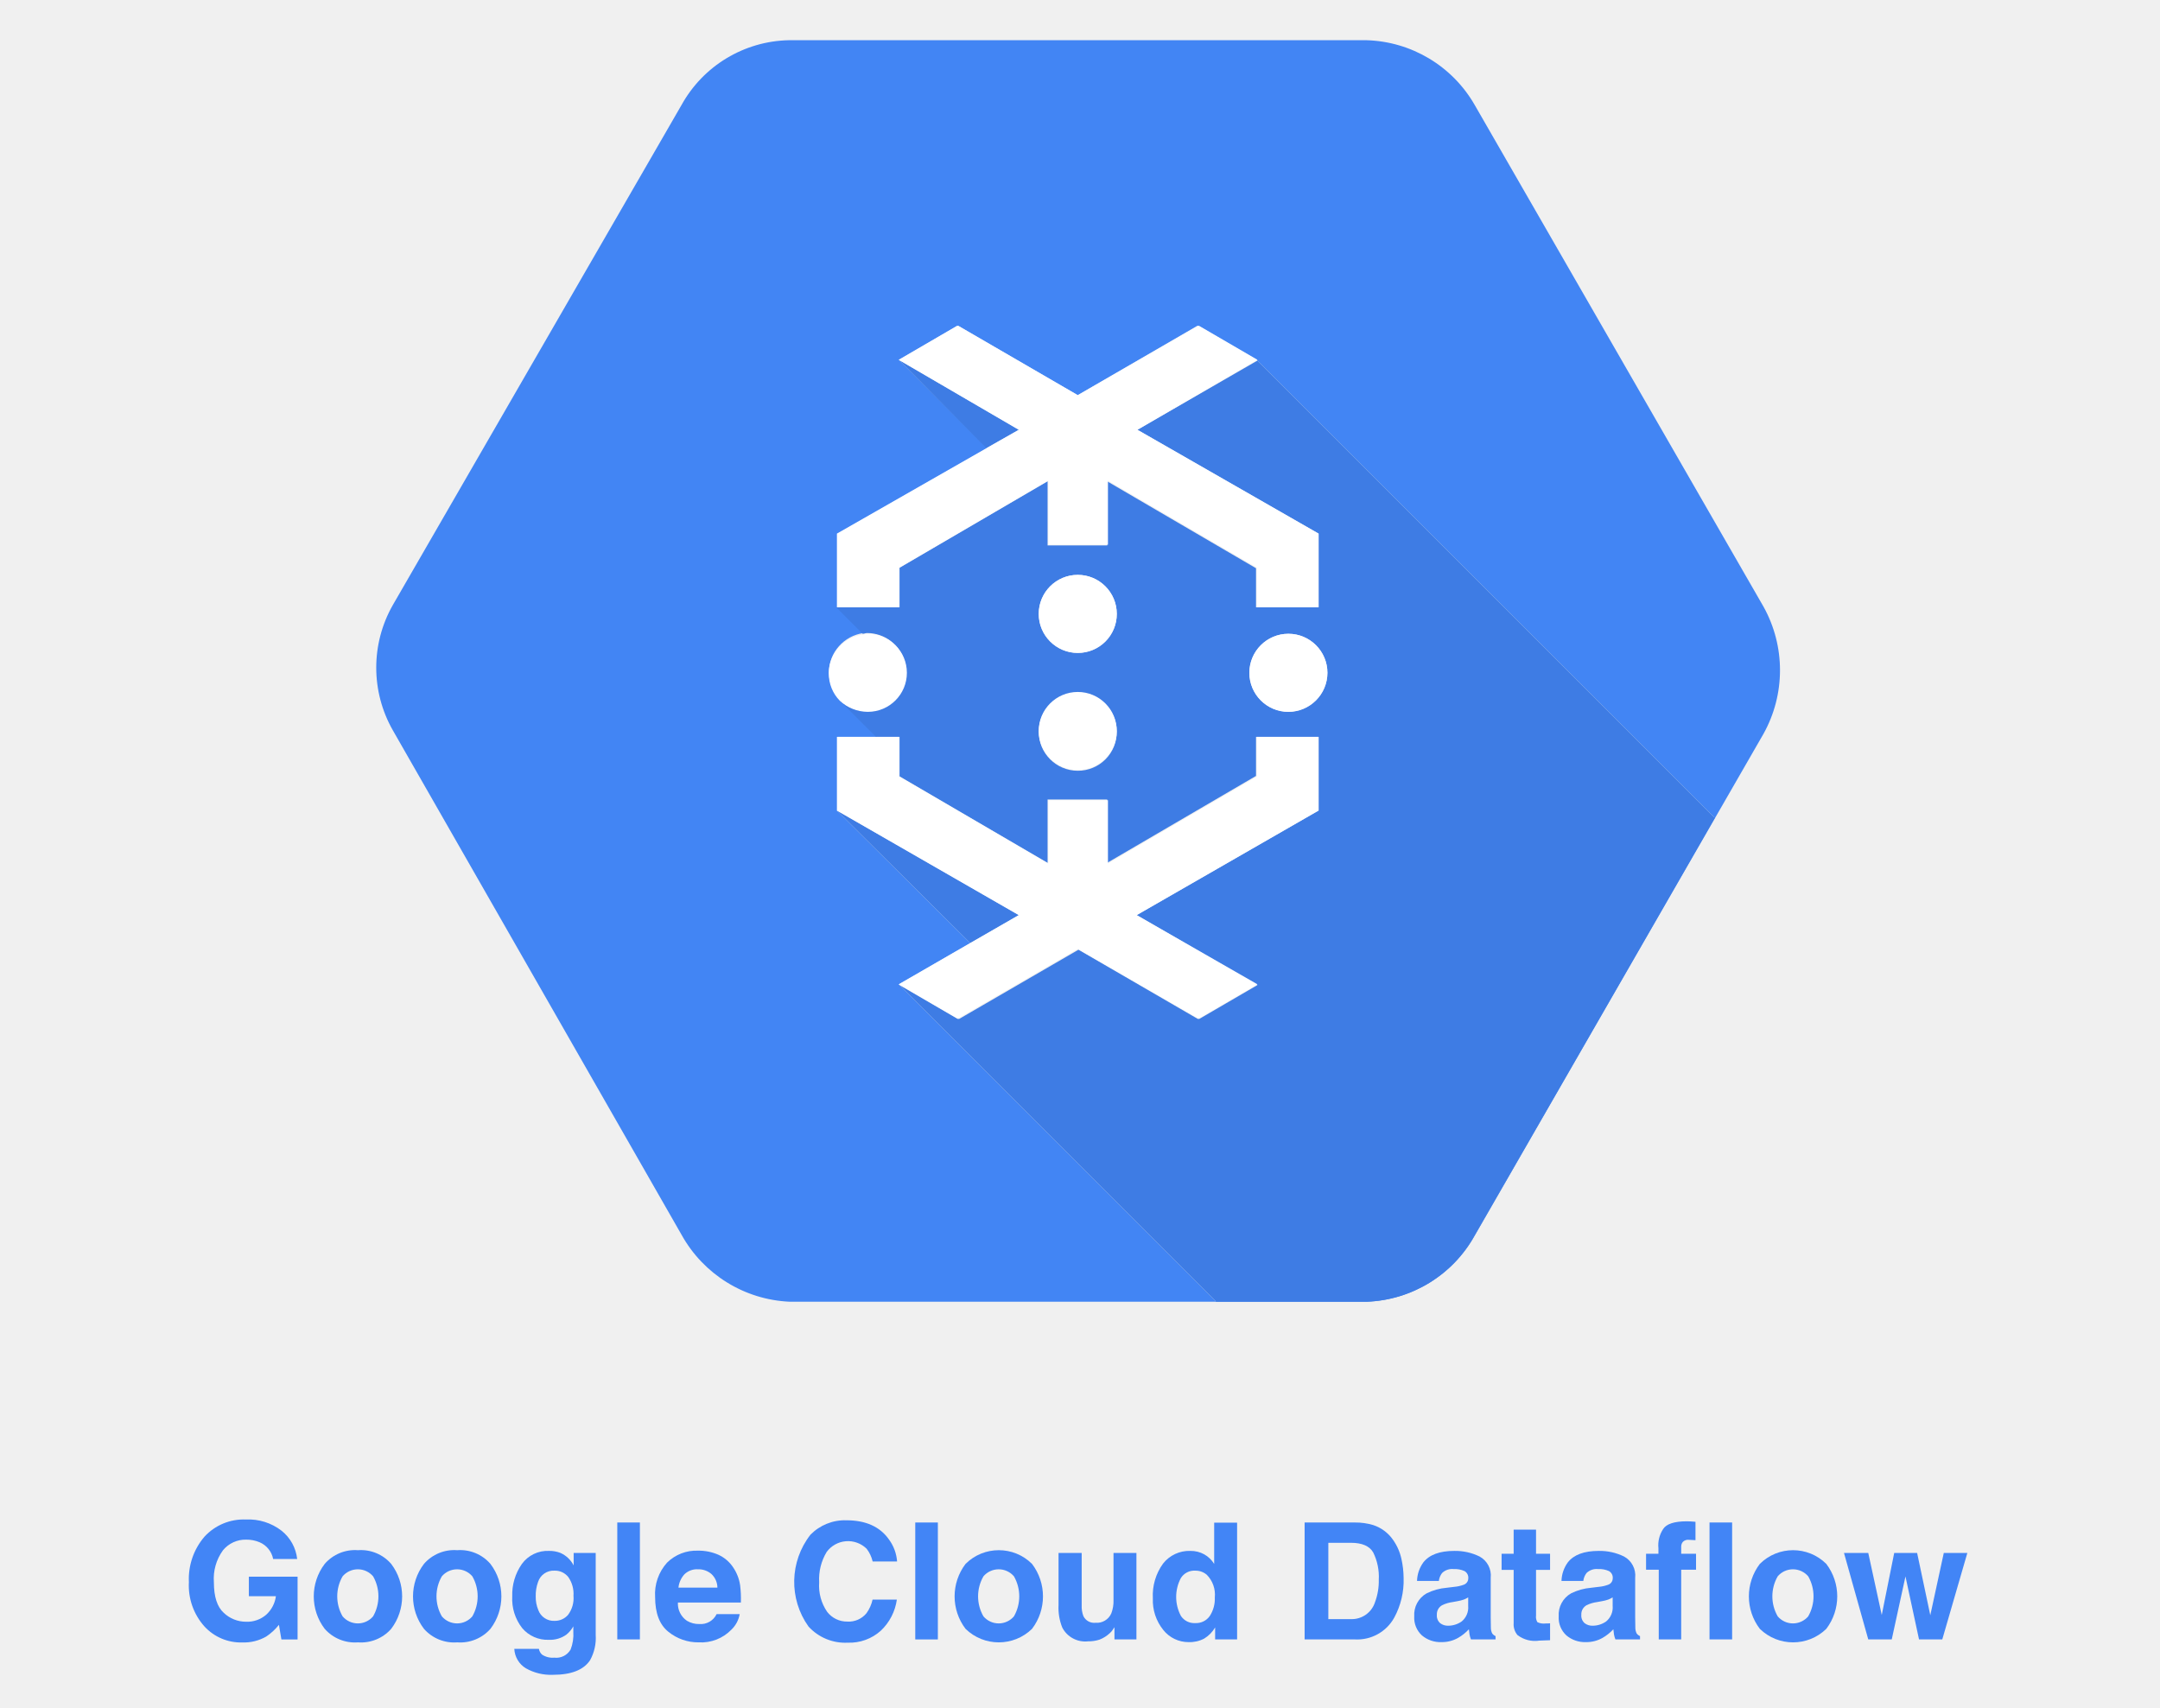
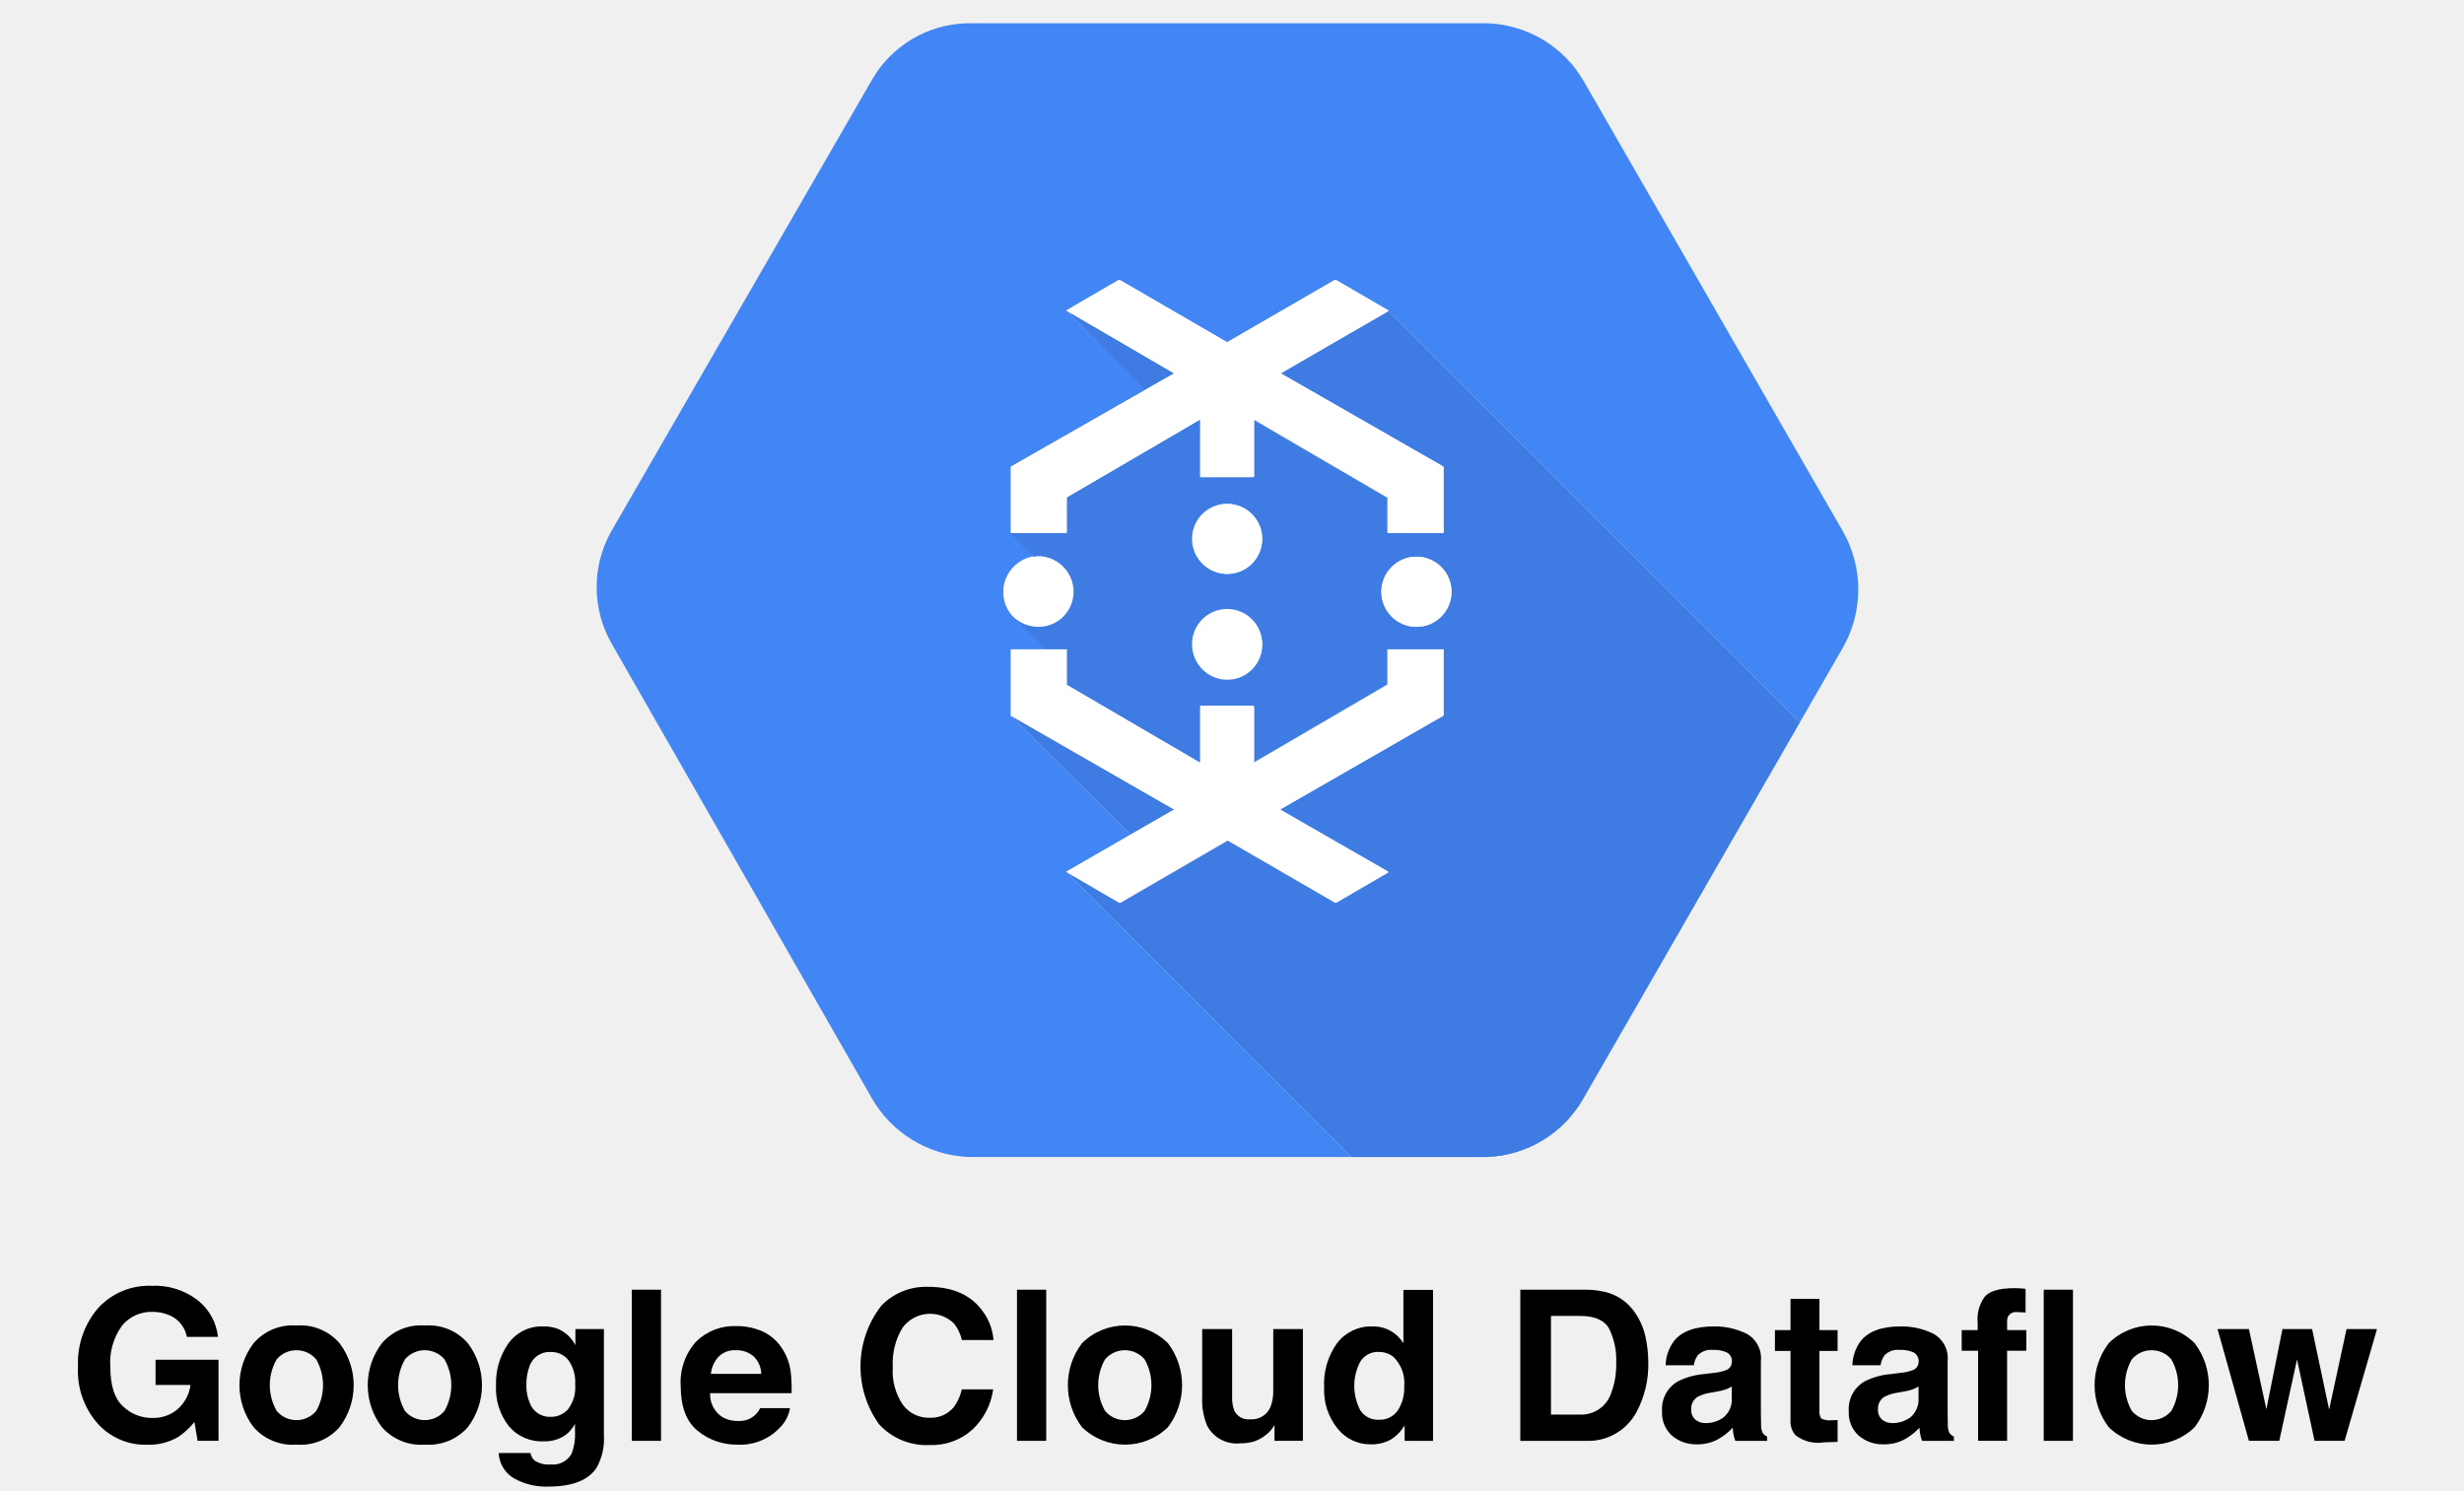
- <svg xmlns="http://www.w3.org/2000/svg" id="Layer_1" data-name="Layer 1" viewBox="0 0 293.28 231.92">
+ <svg xmlns="http://www.w3.org/2000/svg" id="Layer_1" data-name="Layer 1" viewBox="0 0 433.333 262.08">
  <defs>
-     <style>.cls-1{fill:#4285f4;}.cls-2{opacity:0.07;}.cls-2,.cls-4{isolation:isolate;}.cls-3{fill:#fff;}.cls-5{fill:#4285f6;}</style>
+     <style>.cls-1{fill:#4285f4;}.cls-2{opacity:0.07;isolation:isolate;}.cls-3{fill:#fff;}</style>
  </defs>
-   <path class="cls-1" d="M239.435,82.36l-39.2-68.1a17.513,17.513,0,0,0-14.7-8.8h-78.4a17.052,17.052,0,0,0-14.6,8.8l-39.2,67.9a17.18,17.18,0,0,0,0,17l39.2,68.5a17.677,17.677,0,0,0,14.7,9.1h78.3a17.494,17.494,0,0,0,14.7-9l39.2-68.1A17.752,17.752,0,0,0,239.435,82.36Zm-39.2,85.3a17.494,17.494,0,0,1-14.7,9h-20.5l-43-43,9.7-5.6-18.1-18,.1-.1v-9.9h5.3l-5-5v-.1a5.582,5.582,0,0,1-1.5-3.7,5.469,5.469,0,0,1,4.7-5.3l-3.6-3.6.1-.1v-9.8l20.3-11.6-12-12,7.9-4.6h.2l16.2,9.4,16.2-9.4h.2l7.9,4.6,62.1,62.1Z" />
-   <path class="cls-1" d="M154.435,58.36l24.6,14.1v10h-8.5v-5.3l-20.2-11.8v8.7h-8.1v-8.7l-20.2,11.8v5.3h-8.4v-.1l-.1.1,3.6,3.6c.2,0,.4-.1.6-.1a5.3,5.3,0,1,1-3.8,9v.1l5,5h3.1v5.3l20.2,11.8v-8.6h8.1v8.6l20.2-11.8v-5.3h8.5v10l-24.7,14.2,16.4,9.5-7.9,4.6h-.2l-16.2-9.4-16.2,9.4h-.2l-7.9-4.6,43,43h20.4a17.494,17.494,0,0,0,14.7-9l32.6-56.7-62.1-62.1Zm-8.1,46.3a5.3,5.3,0,1,1,5.3-5.3A5.271,5.271,0,0,1,146.335,104.66Zm0-16a5.3,5.3,0,1,1,5.3-5.3A5.271,5.271,0,0,1,146.335,88.66Zm28.6,8a5.3,5.3,0,1,1,5.3-5.3A5.335,5.335,0,0,1,174.935,96.66Z" />
-   <path class="cls-2" d="M154.435,58.36l24.6,14.1v10h-8.5v-5.3l-20.2-11.8v8.7h-8.1v-8.7l-20.2,11.8v5.3h-8.4v-.1l-.1.1,3.6,3.6c.2,0,.4-.1.6-.1a5.3,5.3,0,1,1-3.8,9v.1l5,5h3.1v5.3l20.2,11.8v-8.6h8.1v8.6l20.2-11.8v-5.3h8.5v10l-24.7,14.2,16.4,9.5-7.9,4.6h-.2l-16.2-9.4-16.2,9.4h-.2l-7.9-4.6,43,43h20.4a17.494,17.494,0,0,0,14.7-9l32.6-56.7-62.1-62.1Zm-8.1,46.3a5.3,5.3,0,1,1,5.3-5.3A5.271,5.271,0,0,1,146.335,104.66Zm0-16a5.3,5.3,0,1,1,5.3-5.3A5.271,5.271,0,0,1,146.335,88.66Zm28.6,8a5.3,5.3,0,1,1,5.3-5.3A5.335,5.335,0,0,1,174.935,96.66Z" />
-   <polygon class="cls-1" points="113.635 110.06 113.635 109.96 113.635 110.06 131.735 128.06 138.335 124.26 113.635 110.06" />
-   <polygon class="cls-2" points="113.635 110.06 113.635 109.96 113.635 110.06 131.735 128.06 138.335 124.26 113.635 110.06" />
-   <polygon class="cls-1" points="122.035 48.86 133.935 60.86 138.335 58.36 122.035 48.86" />
-   <polygon class="cls-2" points="122.035 48.86 133.935 60.86 138.335 58.36 122.035 48.86" />
-   <circle class="cls-3" cx="174.935" cy="91.36" r="5.3" />
-   <path class="cls-3" d="M117.835,96.66a5.3,5.3,0,1,0,0-10.6,1.268,1.268,0,0,0-.6.1,5.316,5.316,0,0,0-4.7,5.3,5.206,5.206,0,0,0,1.5,3.7A5.639,5.639,0,0,0,117.835,96.66Z" />
-   <circle class="cls-3" cx="146.335" cy="83.36" r="5.3" />
-   <circle class="cls-3" cx="146.335" cy="99.26" r="5.3" />
-   <polygon class="cls-3" points="122.135 82.46 122.135 77.06 142.335 65.26 142.335 73.96 150.435 73.96 150.435 65.26 170.635 77.06 170.635 82.46 179.035 82.46 179.035 72.46 154.435 58.36 170.735 48.86 162.835 44.26 162.635 44.26 146.335 53.66 130.135 44.26 129.935 44.26 122.035 48.86 138.335 58.36 133.935 60.86 113.635 72.46 113.635 82.36 113.635 82.46 122.135 82.46" />
-   <polygon class="cls-3" points="130.135 138.26 146.335 128.86 162.635 138.26 162.835 138.26 170.735 133.66 154.335 124.26 179.035 110.06 179.035 100.06 170.635 100.06 170.635 105.46 150.435 117.26 150.435 108.66 142.335 108.66 142.335 117.26 122.135 105.46 122.135 100.06 119.035 100.06 113.635 100.06 113.635 109.96 113.635 110.06 138.335 124.26 131.735 128.06 122.035 133.66 129.935 138.26 130.135 138.26" />
-   <g id="svg_12" data-name="svg 12" class="cls-4">
-     <path class="cls-5" d="M37.087,211.692a3.108,3.108,0,0,0-1.842-2.273,4.536,4.536,0,0,0-1.82-.355,3.957,3.957,0,0,0-3.151,1.446,6.559,6.559,0,0,0-1.233,4.349q0,2.924,1.335,4.139a4.389,4.389,0,0,0,3.038,1.215,3.938,3.938,0,0,0,2.735-.958,4.133,4.133,0,0,0,1.314-2.51H33.791v-2.65h6.613v8.521H38.207l-.334-1.982a7.602,7.602,0,0,1-1.724,1.588,6.082,6.082,0,0,1-3.231.804,6.716,6.716,0,0,1-5.17-2.186,8.329,8.329,0,0,1-2.101-6.006,8.808,8.808,0,0,1,2.122-6.179,7.231,7.231,0,0,1,5.612-2.325,7.341,7.341,0,0,1,4.864,1.534,5.711,5.711,0,0,1,2.105,3.83Z" />
-     <path class="cls-5" d="M53.115,221.178a5.463,5.463,0,0,1-4.513,1.835,5.464,5.464,0,0,1-4.514-1.835,7.284,7.284,0,0,1,0-8.819,5.428,5.428,0,0,1,4.514-1.862,5.427,5.427,0,0,1,4.513,1.862,7.283,7.283,0,0,1,0,8.819Zm-2.456-1.696a5.482,5.482,0,0,0,0-5.438,2.728,2.728,0,0,0-4.142,0,5.444,5.444,0,0,0,0,5.438,2.719,2.719,0,0,0,4.142,0Z" />
-     <path class="cls-5" d="M66.59,221.178a5.463,5.463,0,0,1-4.513,1.835,5.463,5.463,0,0,1-4.513-1.835,7.284,7.284,0,0,1,0-8.819,5.427,5.427,0,0,1,4.513-1.862,5.427,5.427,0,0,1,4.513,1.862,7.284,7.284,0,0,1,0,8.819Zm-2.456-1.696a5.482,5.482,0,0,0,0-5.438,2.728,2.728,0,0,0-4.142,0,5.447,5.447,0,0,0,0,5.438,2.719,2.719,0,0,0,4.142,0Z" />
-     <path class="cls-5" d="M76.082,210.862a3.691,3.691,0,0,1,1.807,1.702V210.873h2.995v11.138a6.24,6.24,0,0,1-.765,3.426q-1.315,1.982-5.042,1.981a6.869,6.869,0,0,1-3.673-.883,3.26,3.26,0,0,1-1.573-2.639H73.171a1.387,1.387,0,0,0,.42.775,2.592,2.592,0,0,0,1.669.42,2.243,2.243,0,0,0,2.219-1.109,5.624,5.624,0,0,0,.366-2.392v-.754a3.736,3.736,0,0,1-.947,1.131,3.814,3.814,0,0,1-2.381.7,4.503,4.503,0,0,1-3.614-1.589,6.42,6.42,0,0,1-1.352-4.303,7.261,7.261,0,0,1,1.302-4.4,4.299,4.299,0,0,1,3.69-1.782A4.051,4.051,0,0,1,76.082,210.862Zm1.045,8.418a3.773,3.773,0,0,0,.74-2.59,3.98,3.98,0,0,0-.703-2.543,2.294,2.294,0,0,0-1.883-.872,2.217,2.217,0,0,0-2.22,1.519,5.403,5.403,0,0,0-.322,1.993,4.562,4.562,0,0,0,.343,1.82,2.237,2.237,0,0,0,2.231,1.486A2.355,2.355,0,0,0,77.128,219.28Z" />
-     <path class="cls-5" d="M86.883,222.614H83.814v-15.877h3.07Z" />
-     <path class="cls-5" d="M97.529,211.111a4.776,4.776,0,0,1,2.029,1.736,5.771,5.771,0,0,1,.936,2.428,15.021,15.021,0,0,1,.101,2.33H92.043a2.818,2.818,0,0,0,1.228,2.478,3.116,3.116,0,0,0,1.693.441,2.382,2.382,0,0,0,2.336-1.347h3.134A3.832,3.832,0,0,1,99.296,221.3a5.703,5.703,0,0,1-4.417,1.713,6.401,6.401,0,0,1-4.136-1.444q-1.792-1.444-1.792-4.701a6.354,6.354,0,0,1,1.618-4.678,5.658,5.658,0,0,1,4.198-1.629A6.678,6.678,0,0,1,97.529,211.111Zm-4.592,2.651a3.188,3.188,0,0,0-.818,1.817h5.289a2.558,2.558,0,0,0-.818-1.854,2.692,2.692,0,0,0-1.821-.634A2.437,2.437,0,0,0,92.937,213.763Z" />
-     <path class="cls-5" d="M110.04,208.396a6.536,6.536,0,0,1,4.88-1.96q3.964,0,5.797,2.628a5.733,5.733,0,0,1,1.087,2.963h-3.318a4.515,4.515,0,0,0-.813-1.724,3.602,3.602,0,0,0-5.424.425,7.132,7.132,0,0,0-1.023,4.131,6.259,6.259,0,0,0,1.08,4.002,3.385,3.385,0,0,0,2.745,1.33,3.109,3.109,0,0,0,2.603-1.142,5.012,5.012,0,0,0,.822-1.842h3.296a7.153,7.153,0,0,1-2.179,4.223,6.344,6.344,0,0,1-4.491,1.626,6.738,6.738,0,0,1-5.328-2.197,10.415,10.415,0,0,1,.267-12.463Z" />
-     <path class="cls-5" d="M127.341,222.614h-3.069v-15.877h3.069Z" />
-     <path class="cls-5" d="M140.127,221.178a6.468,6.468,0,0,1-9.027,0,7.284,7.284,0,0,1,0-8.819,6.4,6.4,0,0,1,9.027,0,7.284,7.284,0,0,1,0,8.819Zm-2.456-1.696a5.482,5.482,0,0,0,0-5.438,2.728,2.728,0,0,0-4.142,0,5.444,5.444,0,0,0,0,5.438,2.719,2.719,0,0,0,4.142,0Z" />
-     <path class="cls-5" d="M146.869,210.873v7.077a3.716,3.716,0,0,0,.236,1.508,1.629,1.629,0,0,0,1.64.895,2.142,2.142,0,0,0,2.144-1.271,4.616,4.616,0,0,0,.301-1.82V210.873h3.112v11.741h-2.983v-1.659c-.029.036-.101.145-.215.323a2.194,2.194,0,0,1-.408.475,4.265,4.265,0,0,1-1.391.883,4.729,4.729,0,0,1-1.574.237,3.507,3.507,0,0,1-3.501-1.874,7.196,7.196,0,0,1-.504-3.049V210.873Z" />
-     <path class="cls-5" d="M163.512,211.062a3.723,3.723,0,0,1,1.346,1.298v-5.601h3.113v15.855h-2.983v-1.627a4.338,4.338,0,0,1-1.497,1.52,4.211,4.211,0,0,1-2.09.474,4.363,4.363,0,0,1-3.463-1.664,6.39,6.39,0,0,1-1.406-4.271,7.351,7.351,0,0,1,1.385-4.729,4.503,4.503,0,0,1,3.699-1.723A3.787,3.787,0,0,1,163.512,211.062Zm.754,8.364a4.284,4.284,0,0,0,.679-2.51,3.847,3.847,0,0,0-1.088-3.08,2.34,2.34,0,0,0-1.552-.561,2.157,2.157,0,0,0-1.977,1.018,5.488,5.488,0,0,0,.012,5.128,2.167,2.167,0,0,0,1.943.975A2.267,2.267,0,0,0,164.266,219.426Z" />
-     <path class="cls-5" d="M186.441,207.082a5.243,5.243,0,0,1,2.705,2.014,7.058,7.058,0,0,1,1.132,2.563,12.312,12.312,0,0,1,.302,2.629,10.55,10.55,0,0,1-1.271,5.364,5.741,5.741,0,0,1-5.325,2.962h-6.846v-15.877h6.846A8.358,8.358,0,0,1,186.441,207.082Zm-6.083,2.412v10.362h3.063a3.309,3.309,0,0,0,3.28-2.315,8.163,8.163,0,0,0,.507-3.027,7.441,7.441,0,0,0-.761-3.721q-.76-1.298-3.026-1.299Z" />
-     <path class="cls-5" d="M197.471,215.473a4.799,4.799,0,0,0,1.227-.27.923.923,0,0,0,.662-.872,1.031,1.031,0,0,0-.508-.996,3.204,3.204,0,0,0-1.49-.275,1.956,1.956,0,0,0-1.562.539,2.214,2.214,0,0,0-.437,1.077h-2.963a4.496,4.496,0,0,1,.865-2.531q1.223-1.551,4.198-1.551a7.487,7.487,0,0,1,3.44.765,2.933,2.933,0,0,1,1.503,2.887v5.386q0,.56.021,1.356a1.707,1.707,0,0,0,.184.819,1.103,1.103,0,0,0,.452.355v.452h-3.339a3.404,3.404,0,0,1-.194-.668q-.054-.312-.086-.711a6.308,6.308,0,0,1-1.474,1.174,4.449,4.449,0,0,1-2.253.571,3.889,3.889,0,0,1-2.649-.91,3.236,3.236,0,0,1-1.046-2.58,3.341,3.341,0,0,1,1.682-3.134,7.51,7.51,0,0,1,2.713-.755Zm1.877,1.433a3.372,3.372,0,0,1-.595.296,5.014,5.014,0,0,1-.824.211l-.698.129a4.61,4.61,0,0,0-1.412.42,1.402,1.402,0,0,0-.725,1.304,1.359,1.359,0,0,0,.443,1.136,1.682,1.682,0,0,0,1.076.351,3.21,3.21,0,0,0,1.854-.582,2.461,2.461,0,0,0,.88-2.122Z" />
-     <path class="cls-5" d="M203.883,213.168v-2.187h1.638v-3.275h3.038v3.275h1.906V213.168h-1.906v6.204a1.397,1.397,0,0,0,.183.899,2.018,2.018,0,0,0,1.12.178q.141,0,.296-.006c.104-.003.207-.009.308-.016v2.294l-1.454.054a3.898,3.898,0,0,1-2.974-.754,2.247,2.247,0,0,1-.517-1.626V213.168Z" />
-     <path class="cls-5" d="M217.086,215.473a4.789,4.789,0,0,0,1.226-.27.923.923,0,0,0,.662-.872,1.03,1.03,0,0,0-.508-.996,3.199,3.199,0,0,0-1.49-.275,1.956,1.956,0,0,0-1.562.539,2.223,2.223,0,0,0-.437,1.077h-2.962a4.489,4.489,0,0,1,.865-2.531q1.222-1.551,4.197-1.551a7.487,7.487,0,0,1,3.44.765,2.932,2.932,0,0,1,1.504,2.887v5.386q0,.56.021,1.356a1.709,1.709,0,0,0,.183.819,1.107,1.107,0,0,0,.453.355v.452h-3.34a3.332,3.332,0,0,1-.193-.668q-.054-.312-.086-.711a6.313,6.313,0,0,1-1.475,1.174,4.446,4.446,0,0,1-2.253.571,3.891,3.891,0,0,1-2.649-.91,3.236,3.236,0,0,1-1.045-2.58,3.341,3.341,0,0,1,1.682-3.134,7.51,7.51,0,0,1,2.713-.755Zm1.877,1.433a3.347,3.347,0,0,1-.596.296,4.988,4.988,0,0,1-.824.211l-.698.129a4.602,4.602,0,0,0-1.411.42,1.403,1.403,0,0,0-.726,1.304,1.359,1.359,0,0,0,.443,1.136,1.683,1.683,0,0,0,1.077.351,3.207,3.207,0,0,0,1.854-.582,2.461,2.461,0,0,0,.881-2.122Z" />
-     <path class="cls-5" d="M229.563,206.592c.158.011.373.026.646.049v2.498q-.259-.032-.867-.048a.998.998,0,0,0-.841.27.978.978,0,0,0-.231.63v.991h2.015v2.165H228.27v9.468h-3.048v-9.468h-1.724v-2.165h1.68v-.754a3.969,3.969,0,0,1,.636-2.597q.668-1.055,3.221-1.056C229.229,206.575,229.404,206.581,229.563,206.592Z" />
-     <path class="cls-5" d="M235.186,222.614H232.115v-15.877h3.07Z" />
-     <path class="cls-5" d="M247.971,221.178a6.468,6.468,0,0,1-9.026,0,7.284,7.284,0,0,1,0-8.819,6.4,6.4,0,0,1,9.026,0,7.284,7.284,0,0,1,0,8.819Zm-2.456-1.696a5.482,5.482,0,0,0,0-5.438,2.728,2.728,0,0,0-4.142,0,5.45,5.45,0,0,0,0,5.438,2.719,2.719,0,0,0,4.142,0Z" />
-     <path class="cls-5" d="M257.191,210.873h3.112l1.788,8.456,1.832-8.456h3.198l-3.403,11.741h-3.156l-1.842-8.553-1.863,8.553H253.669l-3.296-11.741h3.296l1.831,8.424Z" />
+   <path class="cls-1" d="M324.19,93.611,278.556,14.334A20.388,20.388,0,0,0,261.443,4.089H170.176a19.851,19.851,0,0,0-16.996,10.244L107.546,93.378a20,20,0,0,0,0,19.79l45.634,79.743A20.579,20.579,0,0,0,170.292,203.504H261.443a20.365,20.365,0,0,0,17.113-10.477l45.634-79.277A20.666,20.666,0,0,0,324.19,93.611Zm-45.634,99.3a20.365,20.365,0,0,1-17.113,10.477H237.579l-50.057-50.057,11.292-6.519L177.742,125.857l.116-.116V114.216h6.17l-5.821-5.821v-.116a6.498,6.498,0,0,1-1.746-4.307,6.367,6.367,0,0,1,5.471-6.17l-4.191-4.191.116-.116V82.086L201.491,68.582,187.521,54.612l9.197-5.355h.233l18.859,10.943,18.859-10.943h.233l9.197,5.355L316.39,126.905Z" />
+   <path class="cls-1" d="M225.239,65.672l28.638,16.414V93.727h-9.895V87.557L220.466,73.821v10.128h-9.429V73.821L187.521,87.557v6.17h-9.779V93.611l-.116.116,4.191,4.191c.233,0,.466-.116.698-.116a6.17,6.17,0,1,1-4.424,10.477v.116l5.821,5.821h3.609v6.17l23.515,13.737V124.111h9.429v10.011l23.515-13.737v-6.17h9.895V125.857l-28.754,16.531,19.092,11.059-9.197,5.355h-.233L215.926,147.859,197.067,158.802h-.233l-9.197-5.355L237.695,203.504h23.748a20.365,20.365,0,0,0,17.113-10.477l37.951-66.006L244.214,54.729Zm-9.429,53.899a6.136,6.136,0,1,1,.068,0q-.034 0-.068,0Zm0-18.626a6.136,6.136,0,1,1,.068,0q-.034 0-.068,0Zm33.294,9.313a6.17,6.17,0,1,1,6.17-6.17A6.17,6.17,0,0,1,249.103,110.258Z" />
+   <path class="cls-2" d="M225.239,65.672l28.638,16.414V93.727h-9.895V87.557L220.466,73.821v10.128h-9.429V73.821L187.521,87.557v6.17h-9.779V93.611l-.116.116,4.191,4.191c.233,0,.466-.116.698-.116a6.17,6.17,0,1,1-4.424,10.477v.116l5.821,5.821h3.609v6.17l23.515,13.737V124.111h9.429v10.011l23.515-13.737v-6.17h9.895V125.857l-28.754,16.531,19.092,11.059-9.197,5.355h-.233L215.926,147.859,197.067,158.802h-.233l-9.197-5.355L237.695,203.504h23.748a20.365,20.365,0,0,0,17.113-10.477l37.951-66.006L244.214,54.729Zm-9.429,53.899a6.136,6.136,0,1,1,.068,0q-.034 0-.068,0Zm0-18.626a6.136,6.136,0,1,1,.068,0q-.034 0-.068,0Zm33.294,9.313a6.17,6.17,0,1,1,6.17-6.17A6.17,6.17,0,0,1,249.103,110.258Z" />
+   <polygon class="cls-1" points="177.743 125.857 177.743 125.741 177.743 125.857 198.813 146.811 206.497 142.388 177.743 125.857" />
+   <polygon class="cls-2" points="177.743 125.857 177.743 125.741 177.743 125.857 198.813 146.811 206.497 142.388 177.743 125.857" />
+   <polygon class="cls-1" points="187.521 54.612 201.374 68.582 206.497 65.672 187.521 54.612" />
+   <polygon class="cls-2" points="187.521 54.612 201.374 68.582 206.497 65.672 187.521 54.612" />
+   <circle class="cls-3" cx="249.103" cy="104.088" r="6.17" />
+   <path class="cls-3" d="M182.632,110.258a6.17,6.17,0,1,0,.007-12.34h-.007a1.477,1.477,0,0,0-.698.116,6.189,6.189,0,0,0-5.471,6.17,6.06,6.06,0,0,0,1.746,4.307A6.564,6.564,0,0,0,182.632,110.258Z" />
+   <circle class="cls-3" cx="215.809" cy="94.775" r="6.17" />
+   <circle class="cls-3" cx="215.809" cy="113.284" r="6.17" />
+   <polygon class="cls-3" points="187.638 93.727 187.638 87.441 211.153 73.704 211.153 83.832 220.583 83.832 220.583 73.704 244.098 87.441 244.098 93.727 253.877 93.727 253.877 82.086 225.239 65.672 244.214 54.612 235.018 49.257 234.785 49.257 215.81 60.2 196.951 49.257 196.718 49.257 187.521 54.612 206.497 65.672 201.374 68.582 177.743 82.086 177.743 93.611 177.743 93.727 187.638 93.727" />
+   <polygon class="cls-3" points="196.951 158.685 215.81 147.743 234.785 158.685 235.018 158.685 244.214 153.33 225.123 142.388 253.877 125.857 253.877 114.216 244.098 114.216 244.098 120.502 220.583 134.239 220.583 124.227 211.153 124.227 211.153 134.239 187.638 120.502 187.638 114.216 184.029 114.216 177.743 114.216 177.743 125.741 177.743 125.857 206.497 142.388 198.813 146.811 187.521 153.33 196.718 158.685 196.951 158.685" />
+   <g id="svg_12" data-name="svg 12">
+     <path d="M32.876,235.143a5.204,5.204,0,0,0-3.084-3.807,7.595,7.595,0,0,0-3.048-.595,6.625,6.625,0,0,0-5.276,2.422,10.983,10.983,0,0,0-2.065,7.281q0,4.896,2.236,6.93a7.349,7.349,0,0,0,5.087,2.034,6.593,6.593,0,0,0,4.58-1.604,6.921,6.921,0,0,0,2.201-4.202H27.358v-4.438H38.43v14.266h-3.679l-.559-3.319a12.729,12.729,0,0,1-2.886,2.659,10.184,10.184,0,0,1-5.411,1.346,11.244,11.244,0,0,1-8.656-3.659A13.945,13.945,0,0,1,13.722,240.4a14.748,14.748,0,0,1,3.553-10.345,12.107,12.107,0,0,1,9.396-3.893,12.292,12.292,0,0,1,8.144,2.569,9.562,9.562,0,0,1,3.525,6.413Z" />
+     <path d="M59.712,251.025a9.147,9.147,0,0,1-7.557,3.072,9.148,9.148,0,0,1-7.557-3.072,12.197,12.197,0,0,1,0-14.767,9.088,9.088,0,0,1,7.557-3.118,9.086,9.086,0,0,1,7.557,3.118A12.194,12.194,0,0,1,59.712,251.025ZM55.601,248.185a9.179,9.179,0,0,0,0-9.104,4.567,4.567,0,0,0-6.934,0,9.115,9.115,0,0,0,0,9.104,4.552,4.552,0,0,0,6.934,0Z" />
+     <path d="M82.274,251.025a9.147,9.147,0,0,1-7.557,3.072,9.147,9.147,0,0,1-7.557-3.072,12.197,12.197,0,0,1,0-14.767,9.086,9.086,0,0,1,7.557-3.118,9.086,9.086,0,0,1,7.557,3.118A12.197,12.197,0,0,1,82.274,251.025ZM78.162,248.185a9.179,9.179,0,0,0,0-9.104,4.567,4.567,0,0,0-6.934,0,9.12,9.12,0,0,0,0,9.104,4.552,4.552,0,0,0,6.934,0Z" />
+     <path d="M98.167,233.754a6.18,6.18,0,0,1,3.026,2.85v-2.832h5.014v18.648a10.447,10.447,0,0,1-1.28,5.736q-2.201,3.318-8.441,3.318a11.5,11.5,0,0,1-6.15-1.478,5.458,5.458,0,0,1-2.633-4.418h5.59a2.322,2.322,0,0,0,.704,1.298,4.34,4.34,0,0,0,2.795.703,3.755,3.755,0,0,0,3.715-1.857,9.416,9.416,0,0,0,.613-4.004v-1.262a6.255,6.255,0,0,1-1.586,1.893,6.385,6.385,0,0,1-3.986,1.172,7.54,7.54,0,0,1-6.051-2.66,10.75,10.75,0,0,1-2.264-7.204,12.158,12.158,0,0,1,2.18-7.368,7.197,7.197,0,0,1,6.178-2.984A6.782,6.782,0,0,1,98.167,233.754Zm1.75,14.095a6.317,6.317,0,0,0,1.239-4.336,6.664,6.664,0,0,0-1.176-4.258,3.842,3.842,0,0,0-3.152-1.46,3.713,3.713,0,0,0-3.717,2.543,9.046,9.046,0,0,0-.54,3.337,7.638,7.638,0,0,0,.575,3.048,3.745,3.745,0,0,0,3.735,2.489,3.944,3.944,0,0,0,3.036-1.362Z" />
+     <path d="M116.252,253.43h-5.14V226.847h5.14Z" />
+     <path d="M134.077,234.171a7.996,7.996,0,0,1,3.397,2.907,9.663,9.663,0,0,1,1.566,4.065,25.151,25.151,0,0,1,.169,3.901H124.891a4.718,4.718,0,0,0,2.055,4.148,5.217,5.217,0,0,0,2.834.739,3.988,3.988,0,0,0,3.912-2.255H138.941a6.417,6.417,0,0,1-1.906,3.553,9.549,9.549,0,0,1-7.396,2.868,10.717,10.717,0,0,1-6.925-2.418q-3-2.418-3-7.871a10.639,10.639,0,0,1,2.709-7.832,9.473,9.473,0,0,1,7.029-2.727A11.182,11.182,0,0,1,134.077,234.171Zm-7.689,4.439a5.337,5.337,0,0,0-1.37,3.043H133.873a4.284,4.284,0,0,0-1.369-3.105,4.507,4.507,0,0,0-3.049-1.061,4.08,4.08,0,0,0-3.067,1.123Z" />
+     <path d="M155.025,229.623a10.943,10.943,0,0,1,8.171-3.282q6.637,0,9.707,4.4a9.598,9.598,0,0,1,1.82,4.961h-5.555a7.56,7.56,0,0,0-1.361-2.886,6.031,6.031,0,0,0-9.081.711,11.942,11.942,0,0,0-1.714,6.916,10.48,10.48,0,0,0,1.808,6.701,5.668,5.668,0,0,0,4.596,2.227,5.205,5.205,0,0,0,4.358-1.911,8.392,8.392,0,0,0,1.376-3.084H174.668a11.976,11.976,0,0,1-3.649,7.07,10.623,10.623,0,0,1-7.52,2.723,11.282,11.282,0,0,1-8.921-3.679,17.439,17.439,0,0,1,.446-20.867Z" />
+     <path d="M183.992,253.43h-5.139V226.847h5.139Z" />
+     <path d="M205.401,251.025a10.83,10.83,0,0,1-15.114,0,12.197,12.197,0,0,1,0-14.767,10.717,10.717,0,0,1,15.114,0A12.197,12.197,0,0,1,205.401,251.025Zm-4.112-2.84a9.179,9.179,0,0,0,0-9.104,4.568,4.568,0,0,0-6.934,0,9.115,9.115,0,0,0,0,9.104,4.552,4.552,0,0,0,6.934,0Z" />
+     <path d="M216.689,233.771v11.85a6.221,6.221,0,0,0,.396,2.525,2.728,2.728,0,0,0,2.745,1.498,3.587,3.587,0,0,0,3.589-2.129,7.729,7.729,0,0,0,.504-3.048V233.771h5.211v19.659h-4.995v-2.778c-.049.06-.168.242-.36.541a3.672,3.672,0,0,1-.683.795,7.141,7.141,0,0,1-2.328,1.478,7.917,7.917,0,0,1-2.636.397,5.871,5.871,0,0,1-5.863-3.138,12.048,12.048,0,0,1-.845-5.105V233.771Z" />
+     <path d="M244.555,234.087a6.234,6.234,0,0,1,2.253,2.173v-9.377h5.213v26.548h-4.995v-2.724a7.264,7.264,0,0,1-2.507,2.544,7.05,7.05,0,0,1-3.499.793,7.305,7.305,0,0,1-5.798-2.786,10.698,10.698,0,0,1-2.355-7.152,12.309,12.309,0,0,1,2.319-7.917,7.539,7.539,0,0,1,6.194-2.884A6.341,6.341,0,0,1,244.555,234.087Zm1.262,14.005a7.173,7.173,0,0,0,1.136-4.202,6.442,6.442,0,0,0-1.821-5.157,3.919,3.919,0,0,0-2.598-.939,3.611,3.611,0,0,0-3.309,1.704,9.188,9.188,0,0,0,.02,8.586,3.628,3.628,0,0,0,3.254,1.632A3.795,3.795,0,0,0,245.817,248.092Z" />
+     <path d="M282.947,227.424a8.779,8.779,0,0,1,4.529,3.372,11.817,11.817,0,0,1,1.895,4.292,20.614,20.614,0,0,1,.505,4.402,17.664,17.664,0,0,1-2.129,8.982,9.612,9.612,0,0,1-8.916,4.959H267.369V226.847h11.462A13.994,13.994,0,0,1,282.947,227.424Zm-10.185,4.039v17.35h5.129a5.54,5.54,0,0,0,5.492-3.877,13.667,13.667,0,0,0,.849-5.069,12.46,12.46,0,0,0-1.274-6.23q-1.273-2.173-5.067-2.175Z" />
+     <path d="M301.414,241.473a8.034,8.034,0,0,0,2.054-.451,1.546,1.546,0,0,0,1.109-1.46,1.727,1.727,0,0,0-.85-1.668,5.365,5.365,0,0,0-2.495-.461,3.275,3.275,0,0,0-2.615.903,3.707,3.707,0,0,0-.731,1.804h-4.961a7.528,7.528,0,0,1,1.449-4.238q2.048-2.597,7.029-2.597a12.537,12.537,0,0,1,5.76,1.28,4.911,4.911,0,0,1,2.516,4.833v9.018q0,.937.036,2.271a2.857,2.857,0,0,0,.307,1.372,1.847,1.847,0,0,0,.757.595v.757h-5.59a5.7,5.7,0,0,1-.325-1.118q-.091-.522-.144-1.19a10.56,10.56,0,0,1-2.467,1.965,7.449,7.449,0,0,1-3.772.957,6.512,6.512,0,0,1-4.436-1.524,5.419,5.419,0,0,1-1.751-4.32,5.594,5.594,0,0,1,2.816-5.247,12.575,12.575,0,0,1,4.542-1.264Zm3.143,2.399a5.645,5.645,0,0,1-.996.495,8.395,8.395,0,0,1-1.38.353l-1.169.216a7.719,7.719,0,0,0-2.364.703,2.348,2.348,0,0,0-1.213,2.183,2.275,2.275,0,0,0,.742,1.902,2.816,2.816,0,0,0,1.802.587,5.374,5.374,0,0,0,3.105-.974,4.121,4.121,0,0,0,1.473-3.553Z" />
+     <path d="M312.15,237.614v-3.661H314.892V228.469h5.087v5.484h3.192v3.661h-3.192v10.388a2.339,2.339,0,0,0,.306,1.506,3.379,3.379,0,0,0,1.875.298q.235,0,.495-.01c.175-.005.347-.015.515-.026v3.841l-2.435.09a6.526,6.526,0,0,1-4.979-1.262,3.763,3.763,0,0,1-.865-2.723V237.614Z" />
+     <path d="M334.257,241.473a8.019,8.019,0,0,0,2.052-.451,1.546,1.546,0,0,0,1.109-1.46,1.724,1.724,0,0,0-.85-1.668,5.356,5.356,0,0,0-2.495-.461,3.275,3.275,0,0,0-2.615.903,3.723,3.723,0,0,0-.731,1.804H325.767a7.516,7.516,0,0,1,1.449-4.238q2.046-2.597,7.028-2.597a12.537,12.537,0,0,1,5.76,1.28,4.909,4.909,0,0,1,2.518,4.833v9.018q0,.937.036,2.271a2.861,2.861,0,0,0,.306,1.372,1.853,1.853,0,0,0,.759.595v.757h-5.592a5.577,5.577,0,0,1-.324-1.118q-.091-.522-.144-1.19a10.57,10.57,0,0,1-2.469,1.965,7.445,7.445,0,0,1-3.772.957,6.515,6.515,0,0,1-4.436-1.524,5.418,5.418,0,0,1-1.75-4.32,5.594,5.594,0,0,1,2.816-5.247,12.575,12.575,0,0,1,4.542-1.264Zm3.143,2.399a5.605,5.605,0,0,1-.997.495,8.351,8.351,0,0,1-1.38.353l-1.169.216a7.705,7.705,0,0,0-2.363.703,2.35,2.35,0,0,0-1.215,2.183,2.275,2.275,0,0,0,.742,1.902,2.818,2.818,0,0,0,1.804.587,5.369,5.369,0,0,0,3.103-.974,4.121,4.121,0,0,0,1.475-3.553Z" />
+     <path d="M355.147,226.603c.265.018.625.044,1.082.082v4.183q-.434-.054-1.452-.08a1.671,1.671,0,0,0-1.408.451,1.637,1.637,0,0,0-.388,1.055V233.953H356.355v3.625h-3.373v15.852h-5.103V237.578h-2.886V233.953H347.805v-1.262a6.646,6.646,0,0,1,1.064-4.348q1.118-1.766,5.393-1.768C354.587,226.575,354.882,226.585,355.147,226.603Z" />
+     <path d="M364.562,253.43h-5.141V226.847h5.141Z" />
+     <path d="M385.968,251.025a10.829,10.829,0,0,1-15.113,0,12.197,12.197,0,0,1,0-14.767,10.716,10.716,0,0,1,15.113,0A12.197,12.197,0,0,1,385.968,251.025ZM381.856,248.185a9.179,9.179,0,0,0,0-9.104,4.567,4.567,0,0,0-6.934,0,9.125,9.125,0,0,0,0,9.104,4.552,4.552,0,0,0,6.934,0Z" />
+     <path d="M401.407,233.771H406.618l2.994,14.158,3.067-14.158h5.355l-5.698,19.659h-5.285l-3.084-14.32-3.12,14.32h-5.339l-5.518-19.659h5.518l3.066,14.104Z" />
  </g>
</svg>
